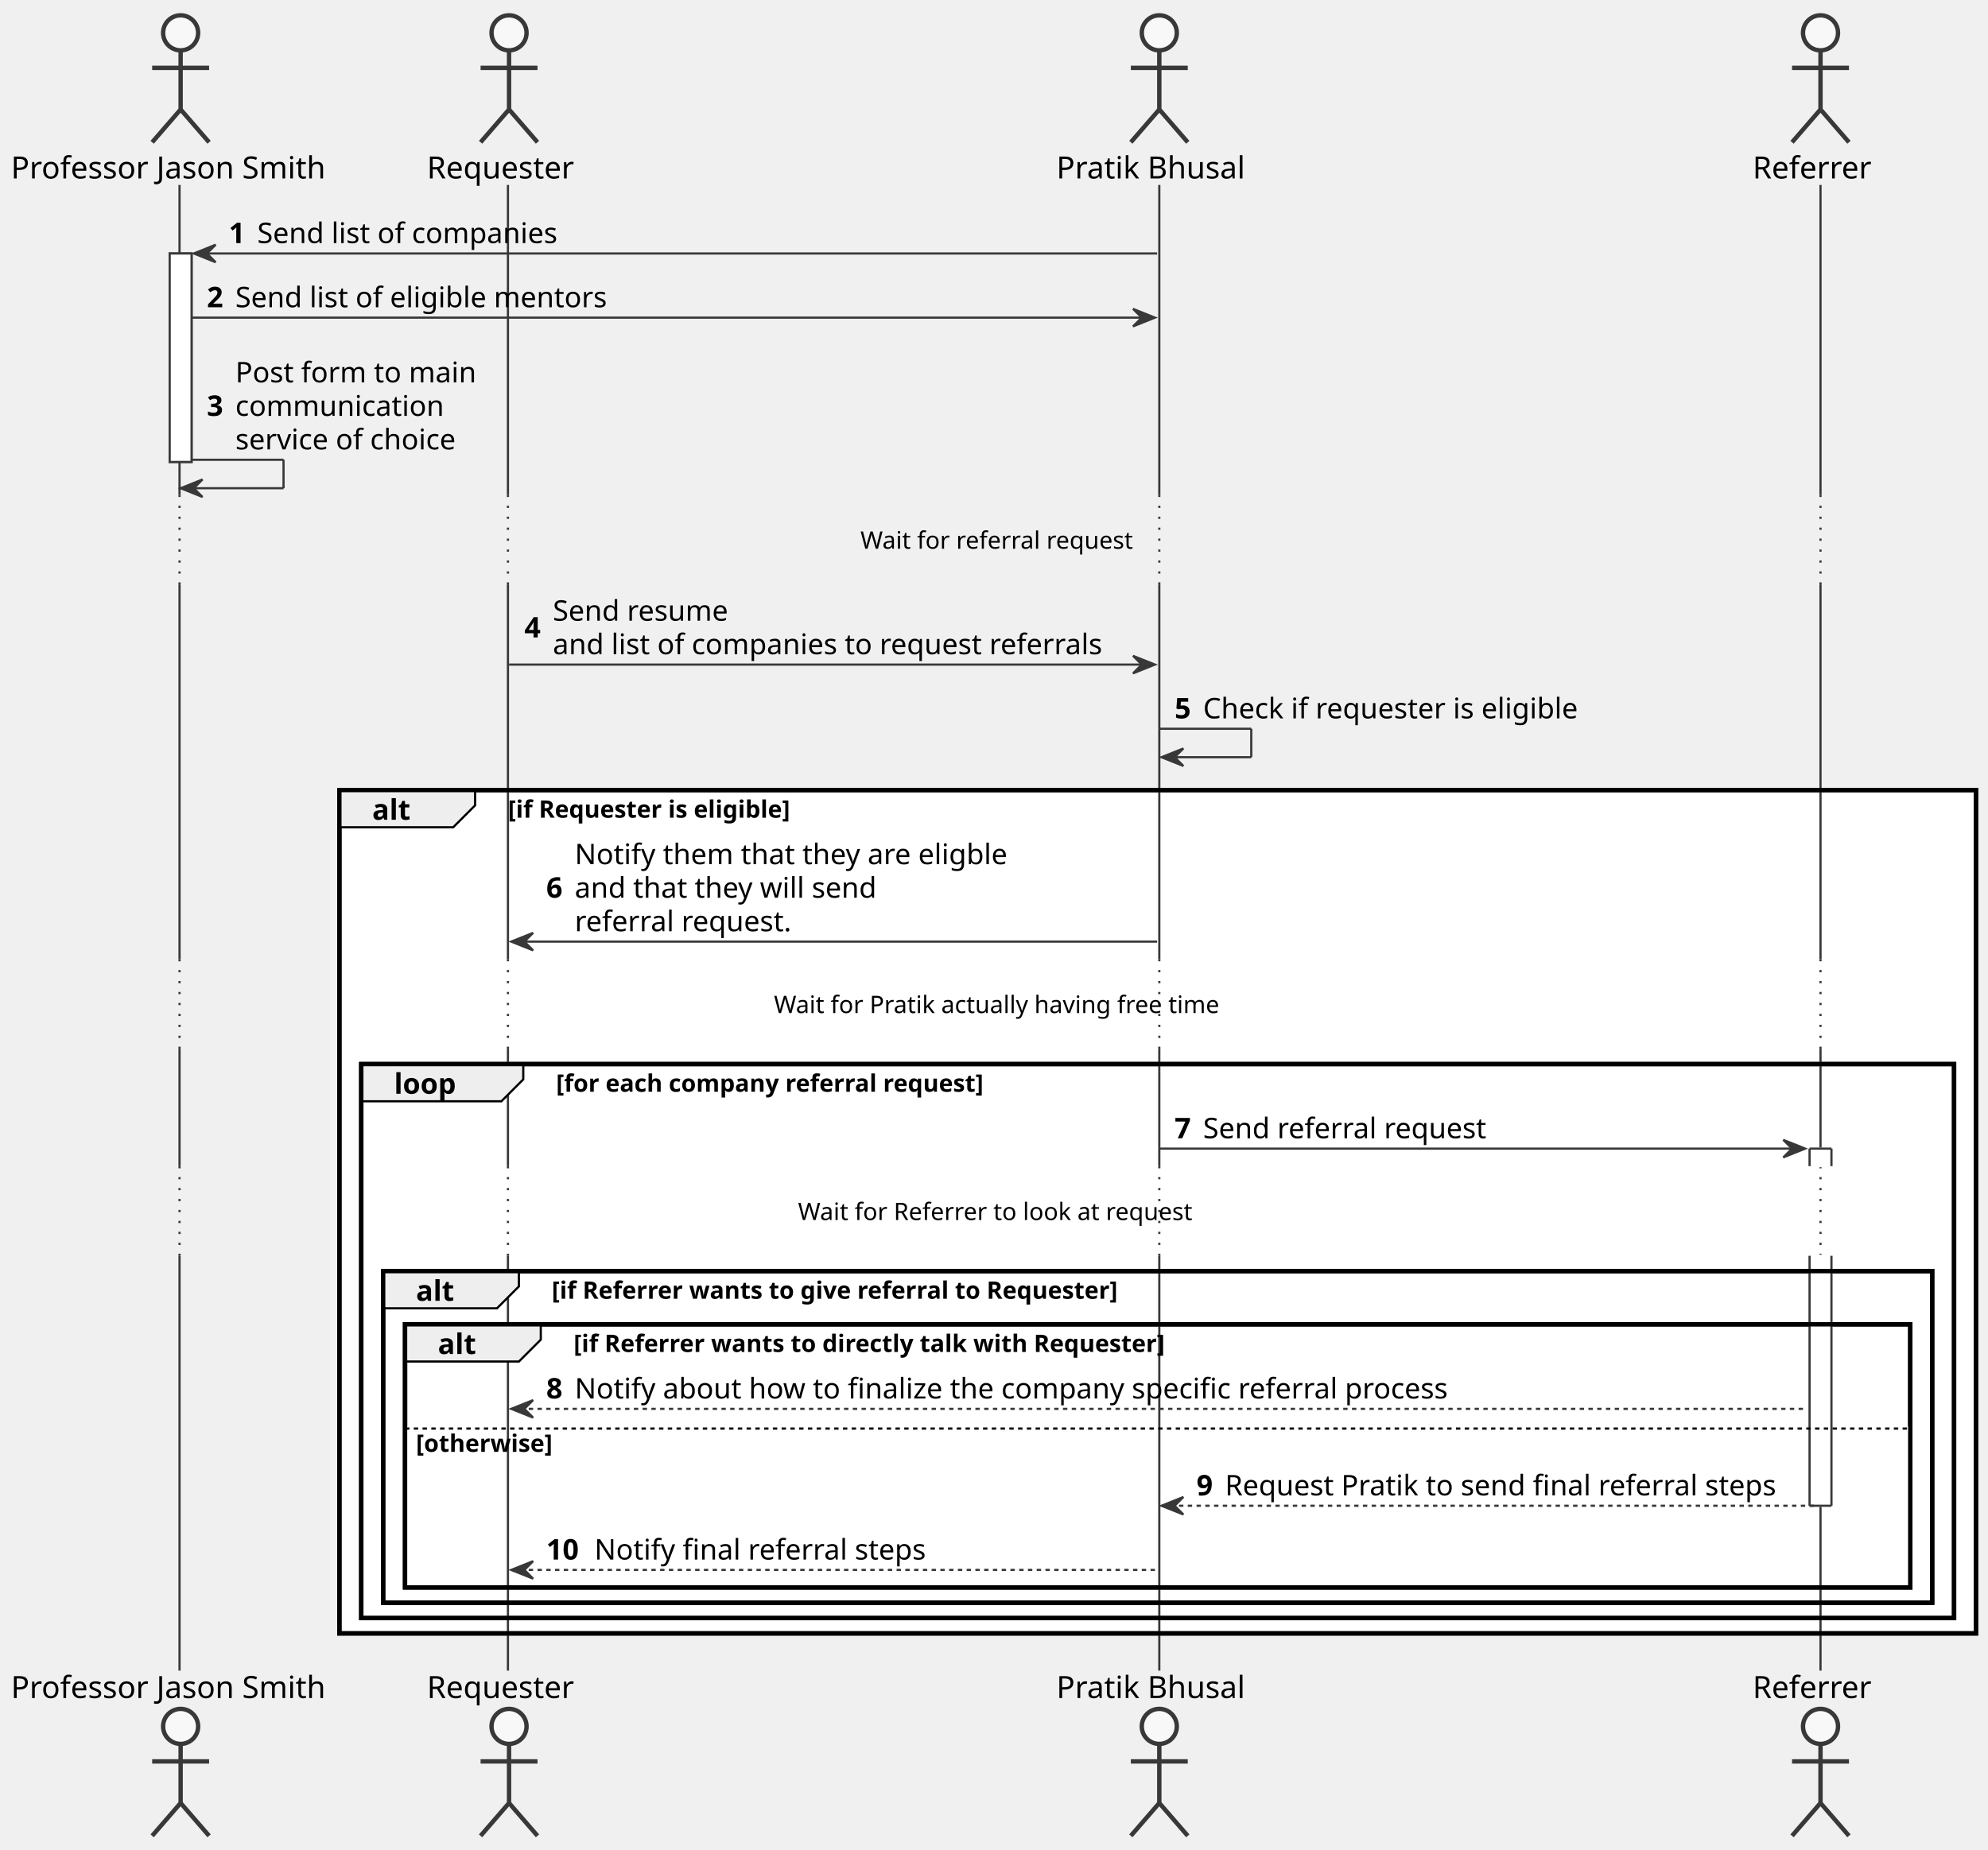
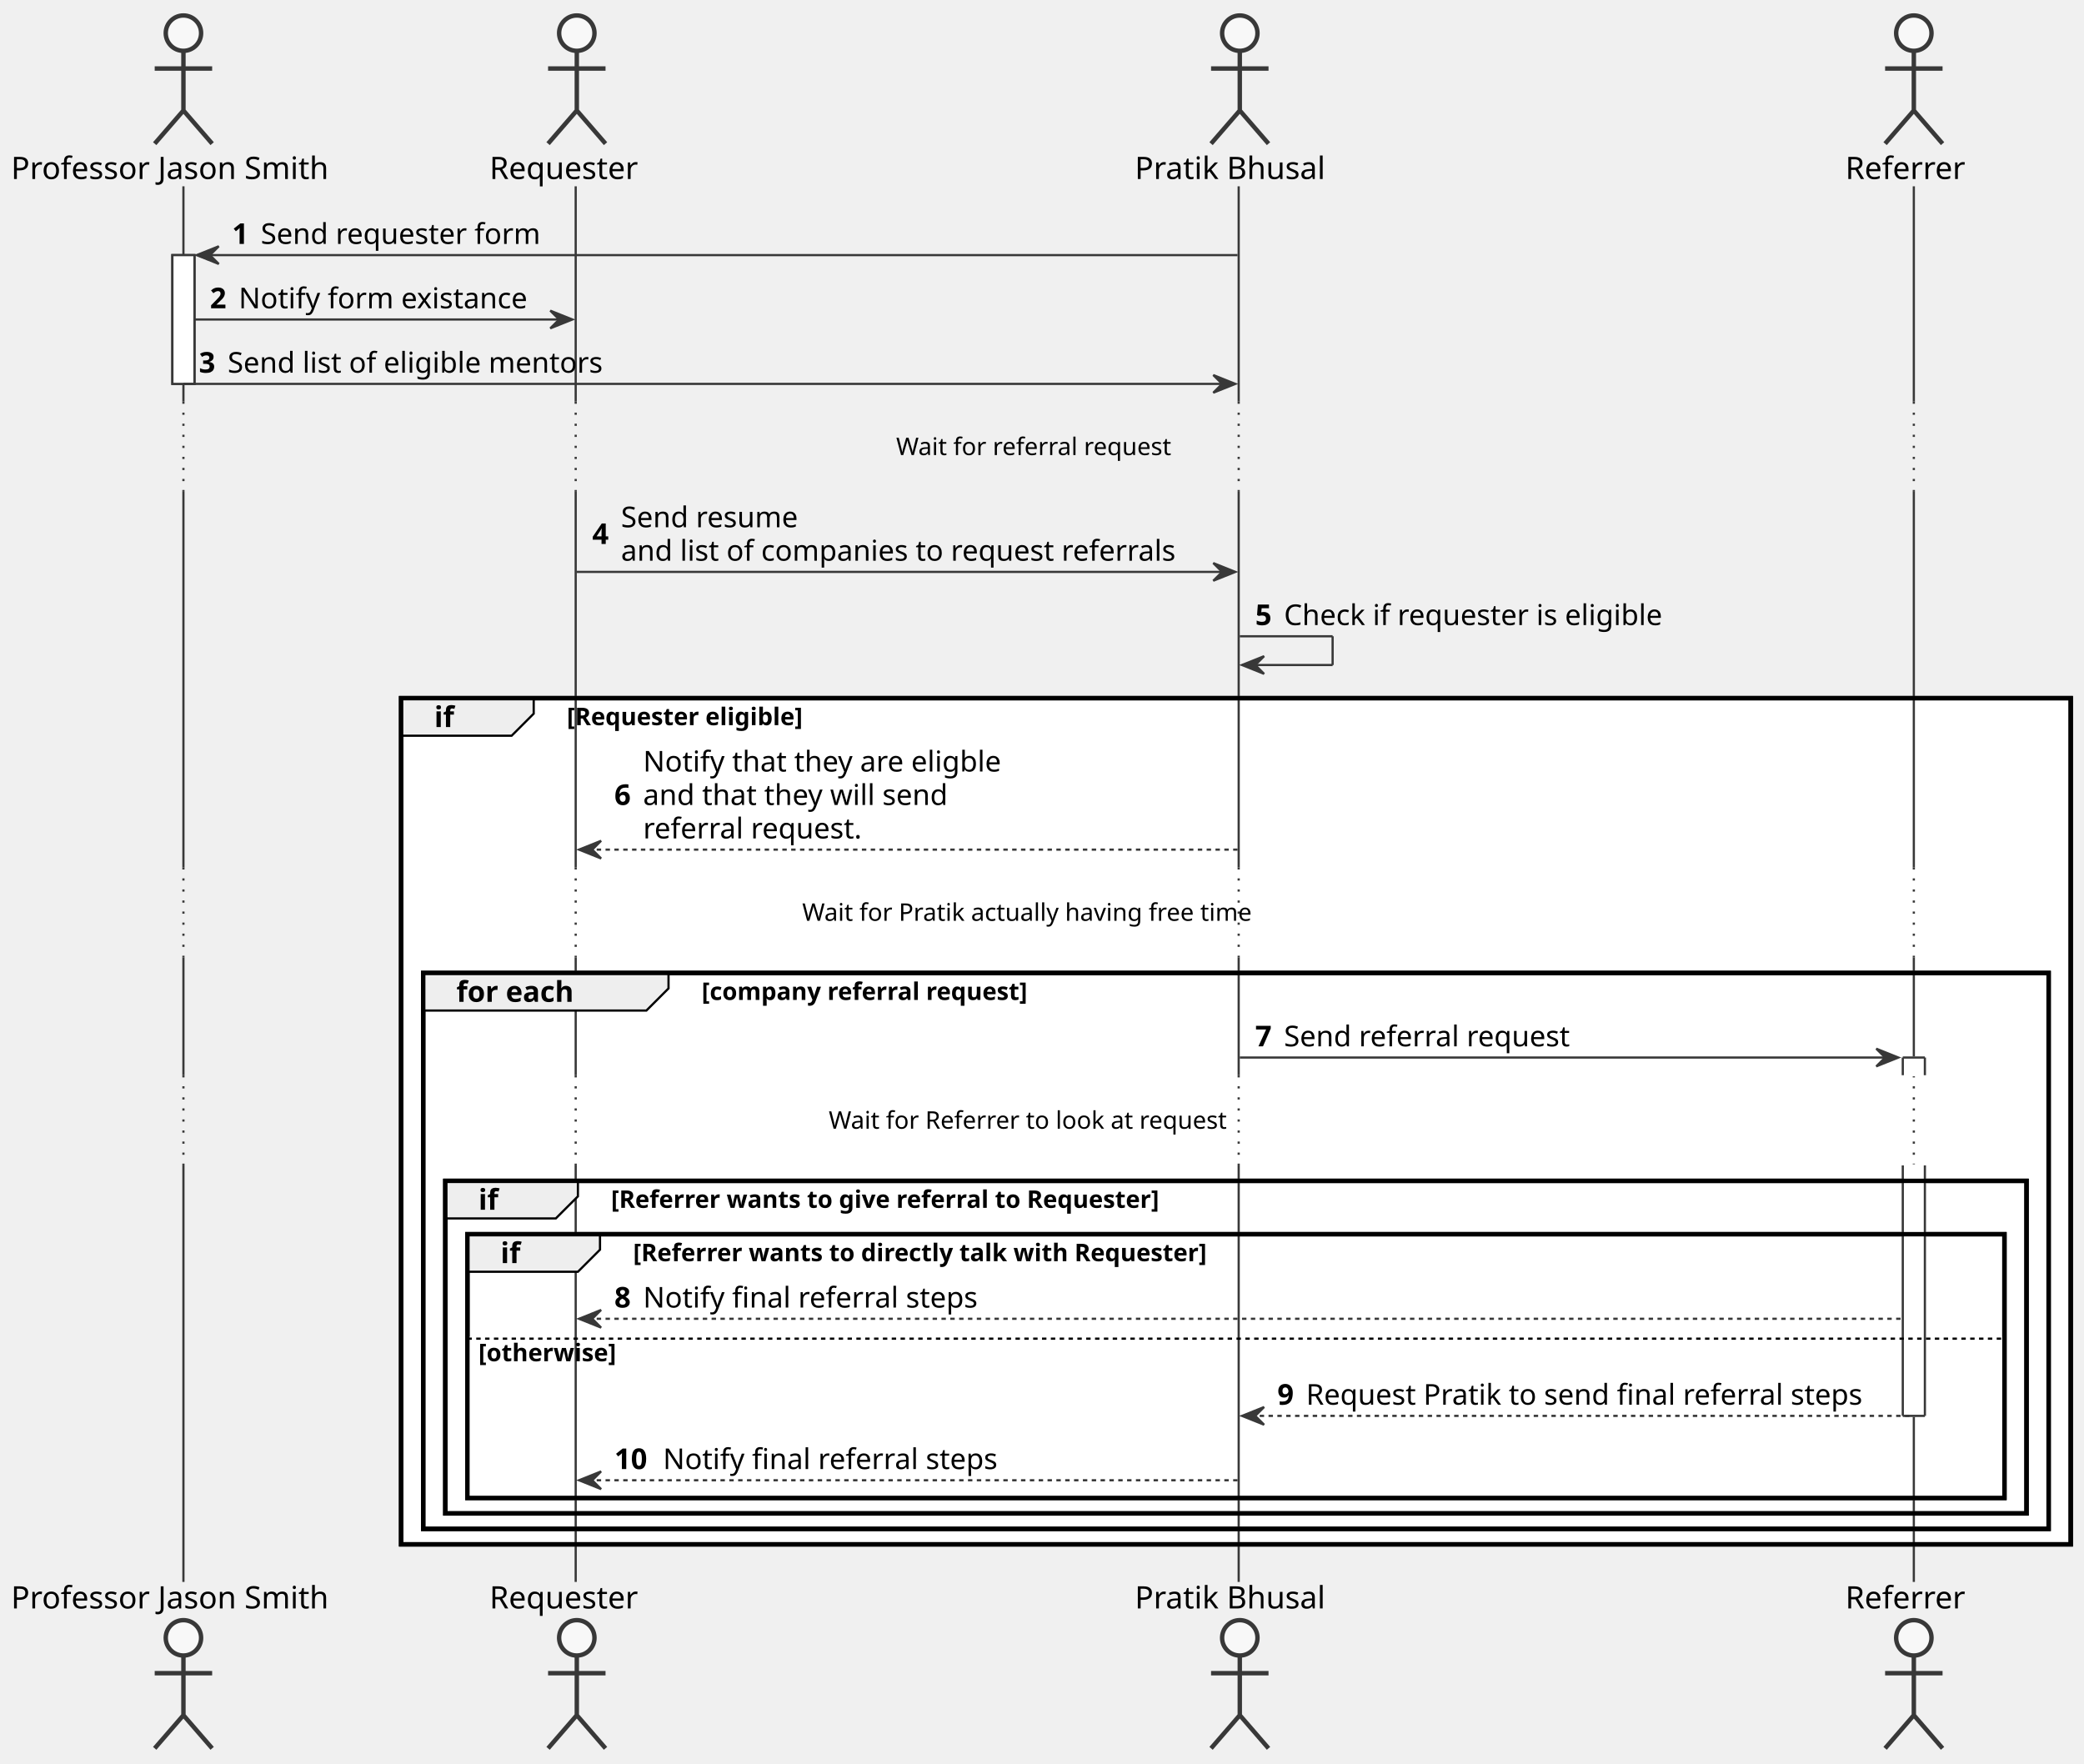
- <svg xmlns="http://www.w3.org/2000/svg" contentScriptType="application/ecmascript" contentStyleType="text/css" height="845px" preserveAspectRatio="none" style="width:908px;height:845px;background:#FFFFFF;" version="1.1" viewBox="0 0 908 845" width="908px" zoomAndPan="magnify">
+ <svg xmlns="http://www.w3.org/2000/svg" contentScriptType="application/ecmascript" contentStyleType="text/css" height="798px" preserveAspectRatio="none" style="width:943px;height:798px;background:#FFFFFF;" version="1.1" viewBox="0 0 943 798" width="943px" zoomAndPan="magnify">
  <defs />
  <g>
-     <rect fill="#FFFFFF" height="95.242" style="stroke:#383838;stroke-width:1.0;" width="10" x="77.5" y="115.799" />
-     <rect fill="#FFFFFF" height="8" style="stroke:#FFFFFF;stroke-width:1.0;" width="10" x="826.5" y="524.746" />
-     <line style="stroke:#383838;stroke-width:1.0;" x1="826.5" x2="826.5" y1="524.746" y2="532.746" />
-     <line style="stroke:#383838;stroke-width:1.0;" x1="836.5" x2="836.5" y1="524.746" y2="532.746" />
-     <line style="stroke:#383838;stroke-width:1.0;" x1="826.5" x2="836.5" y1="524.746" y2="524.746" />
-     <rect fill="#FFFFFF" height="114.197" style="stroke:#FFFFFF;stroke-width:1.0;" width="10" x="826.5" y="573.701" />
-     <line style="stroke:#383838;stroke-width:1.0;" x1="826.5" x2="826.5" y1="573.701" y2="687.898" />
-     <line style="stroke:#383838;stroke-width:1.0;" x1="836.5" x2="836.5" y1="573.701" y2="687.898" />
-     <line style="stroke:#383838;stroke-width:1.0;" x1="826.5" x2="836.5" y1="687.898" y2="687.898" />
-     <rect fill="#FFFFFF" height="385.281" style="stroke:#000000;stroke-width:2.0;" width="747.5" x="155" y="360.928" />
-     <rect fill="#FFFFFF" height="253.084" style="stroke:#000000;stroke-width:2.0;" width="727.5" x="165" y="486.125" />
-     <rect fill="#FFFFFF" height="151.508" style="stroke:#000000;stroke-width:2.0;" width="707.5" x="175" y="580.701" />
-     <rect fill="#FFFFFF" height="120.197" style="stroke:#000000;stroke-width:2.0;" width="687.5" x="185" y="605.012" />
-     <rect fill="#FFFFFF" height="73.576" style="stroke:none;stroke-width:1.0;" width="687.5" x="185" y="651.633" />
-     <line style="stroke:#383838;stroke-width:1.0;" x1="82" x2="82" y1="84.488" y2="226.041" />
-     <line style="stroke:#383838;stroke-width:1.0;stroke-dasharray:1.0,4.0;" x1="82" x2="82" y1="226.041" y2="266.996" />
-     <line style="stroke:#383838;stroke-width:1.0;" x1="82" x2="82" y1="266.996" y2="438.17" />
-     <line style="stroke:#383838;stroke-width:1.0;stroke-dasharray:1.0,4.0;" x1="82" x2="82" y1="438.17" y2="479.125" />
-     <line style="stroke:#383838;stroke-width:1.0;" x1="82" x2="82" y1="479.125" y2="532.746" />
-     <line style="stroke:#383838;stroke-width:1.0;stroke-dasharray:1.0,4.0;" x1="82" x2="82" y1="532.746" y2="573.701" />
-     <line style="stroke:#383838;stroke-width:1.0;" x1="82" x2="82" y1="573.701" y2="763.209" />
-     <line style="stroke:#383838;stroke-width:1.0;" x1="232" x2="232" y1="84.488" y2="226.041" />
-     <line style="stroke:#383838;stroke-width:1.0;stroke-dasharray:1.0,4.0;" x1="232" x2="232" y1="226.041" y2="266.996" />
-     <line style="stroke:#383838;stroke-width:1.0;" x1="232" x2="232" y1="266.996" y2="438.17" />
-     <line style="stroke:#383838;stroke-width:1.0;stroke-dasharray:1.0,4.0;" x1="232" x2="232" y1="438.17" y2="479.125" />
-     <line style="stroke:#383838;stroke-width:1.0;" x1="232" x2="232" y1="479.125" y2="532.746" />
-     <line style="stroke:#383838;stroke-width:1.0;stroke-dasharray:1.0,4.0;" x1="232" x2="232" y1="532.746" y2="573.701" />
-     <line style="stroke:#383838;stroke-width:1.0;" x1="232" x2="232" y1="573.701" y2="763.209" />
-     <line style="stroke:#383838;stroke-width:1.0;" x1="529.5" x2="529.5" y1="84.488" y2="226.041" />
-     <line style="stroke:#383838;stroke-width:1.0;stroke-dasharray:1.0,4.0;" x1="529.5" x2="529.5" y1="226.041" y2="266.996" />
-     <line style="stroke:#383838;stroke-width:1.0;" x1="529.5" x2="529.5" y1="266.996" y2="438.17" />
-     <line style="stroke:#383838;stroke-width:1.0;stroke-dasharray:1.0,4.0;" x1="529.5" x2="529.5" y1="438.17" y2="479.125" />
-     <line style="stroke:#383838;stroke-width:1.0;" x1="529.5" x2="529.5" y1="479.125" y2="532.746" />
-     <line style="stroke:#383838;stroke-width:1.0;stroke-dasharray:1.0,4.0;" x1="529.5" x2="529.5" y1="532.746" y2="573.701" />
-     <line style="stroke:#383838;stroke-width:1.0;" x1="529.5" x2="529.5" y1="573.701" y2="763.209" />
-     <line style="stroke:#383838;stroke-width:1.0;" x1="831.5" x2="831.5" y1="84.488" y2="226.041" />
-     <line style="stroke:#383838;stroke-width:1.0;stroke-dasharray:1.0,4.0;" x1="831.5" x2="831.5" y1="226.041" y2="266.996" />
-     <line style="stroke:#383838;stroke-width:1.0;" x1="831.5" x2="831.5" y1="266.996" y2="438.17" />
-     <line style="stroke:#383838;stroke-width:1.0;stroke-dasharray:1.0,4.0;" x1="831.5" x2="831.5" y1="438.17" y2="479.125" />
-     <line style="stroke:#383838;stroke-width:1.0;" x1="831.5" x2="831.5" y1="479.125" y2="532.746" />
-     <line style="stroke:#383838;stroke-width:1.0;stroke-dasharray:1.0,4.0;" x1="831.5" x2="831.5" y1="532.746" y2="573.701" />
-     <line style="stroke:#383838;stroke-width:1.0;" x1="831.5" x2="831.5" y1="573.701" y2="763.209" />
-     <text fill="#000000" font-family="sans-serif" font-size="14" lengthAdjust="spacing" textLength="149" x="5" y="81.535">Professor Jason Smith</text>
-     <ellipse cx="82.5" cy="15" fill="#F8F8F8" rx="8" ry="8" style="stroke:#383838;stroke-width:2.0;" />
-     <path d="M82.5,23 L82.5,50 M69.5,31 L95.5,31 M82.5,50 L69.5,65 M82.5,50 L95.5,65 " fill="none" style="stroke:#383838;stroke-width:2.0;" />
-     <text fill="#000000" font-family="sans-serif" font-size="14" lengthAdjust="spacing" textLength="149" x="5" y="775.744">Professor Jason Smith</text>
-     <ellipse cx="82.5" cy="788.697" fill="#F8F8F8" rx="8" ry="8" style="stroke:#383838;stroke-width:2.0;" />
-     <path d="M82.5,796.697 L82.5,823.697 M69.5,804.697 L95.5,804.697 M82.5,823.697 L69.5,838.697 M82.5,823.697 L95.5,838.697 " fill="none" style="stroke:#383838;stroke-width:2.0;" />
-     <text fill="#000000" font-family="sans-serif" font-size="14" lengthAdjust="spacing" textLength="69" x="195" y="81.535">Requester</text>
-     <ellipse cx="232.5" cy="15" fill="#F8F8F8" rx="8" ry="8" style="stroke:#383838;stroke-width:2.0;" />
-     <path d="M232.5,23 L232.5,50 M219.5,31 L245.5,31 M232.5,50 L219.5,65 M232.5,50 L245.5,65 " fill="none" style="stroke:#383838;stroke-width:2.0;" />
-     <text fill="#000000" font-family="sans-serif" font-size="14" lengthAdjust="spacing" textLength="69" x="195" y="775.744">Requester</text>
-     <ellipse cx="232.5" cy="788.697" fill="#F8F8F8" rx="8" ry="8" style="stroke:#383838;stroke-width:2.0;" />
-     <path d="M232.5,796.697 L232.5,823.697 M219.5,804.697 L245.5,804.697 M232.5,823.697 L219.5,838.697 M232.5,823.697 L245.5,838.697 " fill="none" style="stroke:#383838;stroke-width:2.0;" />
-     <text fill="#000000" font-family="sans-serif" font-size="14" lengthAdjust="spacing" textLength="88" x="482.5" y="81.535">Pratik Bhusal</text>
-     <ellipse cx="529.5" cy="15" fill="#F8F8F8" rx="8" ry="8" style="stroke:#383838;stroke-width:2.0;" />
-     <path d="M529.5,23 L529.5,50 M516.5,31 L542.5,31 M529.5,50 L516.5,65 M529.5,50 L542.5,65 " fill="none" style="stroke:#383838;stroke-width:2.0;" />
-     <text fill="#000000" font-family="sans-serif" font-size="14" lengthAdjust="spacing" textLength="88" x="482.5" y="775.744">Pratik Bhusal</text>
-     <ellipse cx="529.5" cy="788.697" fill="#F8F8F8" rx="8" ry="8" style="stroke:#383838;stroke-width:2.0;" />
-     <path d="M529.5,796.697 L529.5,823.697 M516.5,804.697 L542.5,804.697 M529.5,823.697 L516.5,838.697 M529.5,823.697 L542.5,838.697 " fill="none" style="stroke:#383838;stroke-width:2.0;" />
-     <text fill="#000000" font-family="sans-serif" font-size="14" lengthAdjust="spacing" textLength="56" x="800.5" y="81.535">Referrer</text>
-     <ellipse cx="831.5" cy="15" fill="#F8F8F8" rx="8" ry="8" style="stroke:#383838;stroke-width:2.0;" />
-     <path d="M831.5,23 L831.5,50 M818.5,31 L844.5,31 M831.5,50 L818.5,65 M831.5,50 L844.5,65 " fill="none" style="stroke:#383838;stroke-width:2.0;" />
-     <text fill="#000000" font-family="sans-serif" font-size="14" lengthAdjust="spacing" textLength="56" x="800.5" y="775.744">Referrer</text>
-     <ellipse cx="831.5" cy="788.697" fill="#F8F8F8" rx="8" ry="8" style="stroke:#383838;stroke-width:2.0;" />
-     <path d="M831.5,796.697 L831.5,823.697 M818.5,804.697 L844.5,804.697 M831.5,823.697 L818.5,838.697 M831.5,823.697 L844.5,838.697 " fill="none" style="stroke:#383838;stroke-width:2.0;" />
-     <rect fill="#FFFFFF" height="95.242" style="stroke:#383838;stroke-width:1.0;" width="10" x="77.5" y="115.799" />
-     <rect fill="#FFFFFF" height="8" style="stroke:#FFFFFF;stroke-width:1.0;" width="10" x="826.5" y="524.746" />
-     <line style="stroke:#383838;stroke-width:1.0;" x1="826.5" x2="826.5" y1="524.746" y2="532.746" />
-     <line style="stroke:#383838;stroke-width:1.0;" x1="836.5" x2="836.5" y1="524.746" y2="532.746" />
-     <line style="stroke:#383838;stroke-width:1.0;" x1="826.5" x2="836.5" y1="524.746" y2="524.746" />
-     <rect fill="#FFFFFF" height="114.197" style="stroke:#FFFFFF;stroke-width:1.0;" width="10" x="826.5" y="573.701" />
-     <line style="stroke:#383838;stroke-width:1.0;" x1="826.5" x2="826.5" y1="573.701" y2="687.898" />
-     <line style="stroke:#383838;stroke-width:1.0;" x1="836.5" x2="836.5" y1="573.701" y2="687.898" />
-     <line style="stroke:#383838;stroke-width:1.0;" x1="826.5" x2="836.5" y1="687.898" y2="687.898" />
-     <polygon fill="#383838" points="98.5,111.799,88.5,115.799,98.5,119.799,94.5,115.799" style="stroke:#383838;stroke-width:1.0;" />
-     <line style="stroke:#383838;stroke-width:1.0;" x1="92.5" x2="528.5" y1="115.799" y2="115.799" />
-     <text fill="#000000" font-family="sans-serif" font-size="13" font-weight="bold" lengthAdjust="spacing" textLength="9" x="104.5" y="111.057">1</text>
-     <text fill="#000000" font-family="sans-serif" font-size="13" lengthAdjust="spacing" textLength="143" x="117.5" y="111.057">Send list of companies</text>
-     <polygon fill="#383838" points="517.5,141.109,527.5,145.109,517.5,149.109,521.5,145.109" style="stroke:#383838;stroke-width:1.0;" />
-     <line style="stroke:#383838;stroke-width:1.0;" x1="87.5" x2="523.5" y1="145.109" y2="145.109" />
-     <text fill="#000000" font-family="sans-serif" font-size="13" font-weight="bold" lengthAdjust="spacing" textLength="9" x="94.5" y="140.367">2</text>
-     <text fill="#000000" font-family="sans-serif" font-size="13" lengthAdjust="spacing" textLength="177" x="107.5" y="140.367">Send list of eligible mentors</text>
-     <line style="stroke:#383838;stroke-width:1.0;" x1="87.5" x2="129.5" y1="210.041" y2="210.041" />
-     <line style="stroke:#383838;stroke-width:1.0;" x1="129.5" x2="129.5" y1="210.041" y2="223.041" />
-     <line style="stroke:#383838;stroke-width:1.0;" x1="82.5" x2="129.5" y1="223.041" y2="223.041" />
-     <polygon fill="#383838" points="92.5,219.041,82.5,223.041,92.5,227.041,88.5,223.041" style="stroke:#383838;stroke-width:1.0;" />
-     <text fill="#000000" font-family="sans-serif" font-size="13" font-weight="bold" lengthAdjust="spacing" textLength="9" x="94.5" y="189.988">3</text>
-     <text fill="#000000" font-family="sans-serif" font-size="13" lengthAdjust="spacing" textLength="113" x="107.5" y="174.678">Post form to main</text>
-     <text fill="#000000" font-family="sans-serif" font-size="13" lengthAdjust="spacing" textLength="98" x="107.5" y="189.988">communication</text>
-     <text fill="#000000" font-family="sans-serif" font-size="13" lengthAdjust="spacing" textLength="106" x="107.5" y="205.299">service of choice</text>
-     <text fill="#000000" font-family="sans-serif" font-size="11" lengthAdjust="spacing" textLength="128" x="393" y="250.676">Wait for referral request</text>
-     <polygon fill="#383838" points="517.5,299.617,527.5,303.617,517.5,307.617,521.5,303.617" style="stroke:#383838;stroke-width:1.0;" />
-     <line style="stroke:#383838;stroke-width:1.0;" x1="232.5" x2="523.5" y1="303.617" y2="303.617" />
-     <text fill="#000000" font-family="sans-serif" font-size="13" font-weight="bold" lengthAdjust="spacing" textLength="9" x="239.5" y="291.22">4</text>
-     <text fill="#000000" font-family="sans-serif" font-size="13" lengthAdjust="spacing" textLength="80" x="252.5" y="283.565">Send resume</text>
-     <text fill="#000000" font-family="sans-serif" font-size="13" lengthAdjust="spacing" textLength="260" x="252.5" y="298.875">and list of companies to request referrals</text>
-     <line style="stroke:#383838;stroke-width:1.0;" x1="529.5" x2="571.5" y1="332.928" y2="332.928" />
-     <line style="stroke:#383838;stroke-width:1.0;" x1="571.5" x2="571.5" y1="332.928" y2="345.928" />
-     <line style="stroke:#383838;stroke-width:1.0;" x1="530.5" x2="571.5" y1="345.928" y2="345.928" />
-     <polygon fill="#383838" points="540.5,341.928,530.5,345.928,540.5,349.928,536.5,345.928" style="stroke:#383838;stroke-width:1.0;" />
-     <text fill="#000000" font-family="sans-serif" font-size="13" font-weight="bold" lengthAdjust="spacing" textLength="9" x="536.5" y="328.185">5</text>
-     <text fill="#000000" font-family="sans-serif" font-size="13" lengthAdjust="spacing" textLength="180" x="549.5" y="328.185">Check if requester is eligible</text>
-     <path d="M155,360.928 L217,360.928 L217,367.928 L207,377.928 L155,377.928 L155,360.928 " fill="#EEEEEE" style="stroke:#000000;stroke-width:1.0;" />
-     <rect fill="none" height="385.281" style="stroke:#000000;stroke-width:2.0;" width="747.5" x="155" y="360.928" />
-     <text fill="#000000" font-family="sans-serif" font-size="13" font-weight="bold" lengthAdjust="spacing" textLength="17" x="170" y="374.496">alt</text>
-     <text fill="#000000" font-family="sans-serif" font-size="11" font-weight="bold" lengthAdjust="spacing" textLength="136" x="232" y="373.562">[if Requester is eligible]</text>
-     <polygon fill="#383838" points="243.5,426.17,233.5,430.17,243.5,434.17,239.5,430.17" style="stroke:#383838;stroke-width:1.0;" />
-     <line style="stroke:#383838;stroke-width:1.0;" x1="237.5" x2="528.5" y1="430.17" y2="430.17" />
-     <text fill="#000000" font-family="sans-serif" font-size="13" font-weight="bold" lengthAdjust="spacing" textLength="9" x="249.5" y="410.117">6</text>
-     <text fill="#000000" font-family="sans-serif" font-size="13" lengthAdjust="spacing" textLength="204" x="262.5" y="394.807">Notify them that they are eligble</text>
-     <text fill="#000000" font-family="sans-serif" font-size="13" lengthAdjust="spacing" textLength="143" x="262.5" y="410.117">and that they will send</text>
-     <text fill="#000000" font-family="sans-serif" font-size="13" lengthAdjust="spacing" textLength="100" x="262.5" y="425.428">referral request.</text>
-     <text fill="#000000" font-family="sans-serif" font-size="11" lengthAdjust="spacing" textLength="207" x="353.5" y="462.805">Wait for Pratik actually having free time</text>
-     <path d="M165,486.125 L239,486.125 L239,493.125 L229,503.125 L165,503.125 L165,486.125 " fill="#EEEEEE" style="stroke:#000000;stroke-width:1.0;" />
-     <rect fill="none" height="253.084" style="stroke:#000000;stroke-width:2.0;" width="727.5" x="165" y="486.125" />
-     <text fill="#000000" font-family="sans-serif" font-size="13" font-weight="bold" lengthAdjust="spacing" textLength="29" x="180" y="499.693">loop</text>
-     <text fill="#000000" font-family="sans-serif" font-size="11" font-weight="bold" lengthAdjust="spacing" textLength="199" x="254" y="498.76">[for each company referral request]</text>
-     <polygon fill="#383838" points="814.5,520.746,824.5,524.746,814.5,528.746,818.5,524.746" style="stroke:#383838;stroke-width:1.0;" />
-     <line style="stroke:#383838;stroke-width:1.0;" x1="529.5" x2="820.5" y1="524.746" y2="524.746" />
-     <text fill="#000000" font-family="sans-serif" font-size="13" font-weight="bold" lengthAdjust="spacing" textLength="9" x="536.5" y="520.004">7</text>
-     <text fill="#000000" font-family="sans-serif" font-size="13" lengthAdjust="spacing" textLength="130" x="549.5" y="520.004">Send referral request</text>
-     <text fill="#000000" font-family="sans-serif" font-size="11" lengthAdjust="spacing" textLength="185" x="364.5" y="557.381">Wait for Referrer to look at request</text>
-     <path d="M175,580.701 L237,580.701 L237,587.701 L227,597.701 L175,597.701 L175,580.701 " fill="#EEEEEE" style="stroke:#000000;stroke-width:1.0;" />
-     <rect fill="none" height="151.508" style="stroke:#000000;stroke-width:2.0;" width="707.5" x="175" y="580.701" />
-     <text fill="#000000" font-family="sans-serif" font-size="13" font-weight="bold" lengthAdjust="spacing" textLength="17" x="190" y="594.269">alt</text>
-     <text fill="#000000" font-family="sans-serif" font-size="11" font-weight="bold" lengthAdjust="spacing" textLength="266" x="252" y="593.336">[if Referrer wants to give referral to Requester]</text>
-     <path d="M185,605.012 L247,605.012 L247,612.012 L237,622.012 L185,622.012 L185,605.012 " fill="#EEEEEE" style="stroke:#000000;stroke-width:1.0;" />
-     <rect fill="none" height="120.197" style="stroke:#000000;stroke-width:2.0;" width="687.5" x="185" y="605.012" />
-     <text fill="#000000" font-family="sans-serif" font-size="13" font-weight="bold" lengthAdjust="spacing" textLength="17" x="200" y="618.58">alt</text>
-     <text fill="#000000" font-family="sans-serif" font-size="11" font-weight="bold" lengthAdjust="spacing" textLength="276" x="262" y="617.646">[if Referrer wants to directly talk with Requester]</text>
-     <polygon fill="#383838" points="243.5,639.633,233.5,643.633,243.5,647.633,239.5,643.633" style="stroke:#383838;stroke-width:1.0;" />
-     <line style="stroke:#383838;stroke-width:1.0;stroke-dasharray:2.0,2.0;" x1="237.5" x2="825.5" y1="643.633" y2="643.633" />
-     <text fill="#000000" font-family="sans-serif" font-size="13" font-weight="bold" lengthAdjust="spacing" textLength="9" x="249.5" y="638.891">8</text>
-     <text fill="#000000" font-family="sans-serif" font-size="13" lengthAdjust="spacing" textLength="416" x="262.5" y="638.891">Notify about how to finalize the company specific referral process</text>
-     <line style="stroke:#000000;stroke-width:1.0;stroke-dasharray:2.0,2.0;" x1="185" x2="872.5" y1="652.633" y2="652.633" />
-     <text fill="#000000" font-family="sans-serif" font-size="11" font-weight="bold" lengthAdjust="spacing" textLength="62" x="190" y="663.268">[otherwise]</text>
-     <polygon fill="#383838" points="540.5,683.898,530.5,687.898,540.5,691.898,536.5,687.898" style="stroke:#383838;stroke-width:1.0;" />
-     <line style="stroke:#383838;stroke-width:1.0;stroke-dasharray:2.0,2.0;" x1="534.5" x2="830.5" y1="687.898" y2="687.898" />
-     <text fill="#000000" font-family="sans-serif" font-size="13" font-weight="bold" lengthAdjust="spacing" textLength="9" x="546.5" y="683.156">9</text>
-     <text fill="#000000" font-family="sans-serif" font-size="13" lengthAdjust="spacing" textLength="260" x="559.5" y="683.156">Request Pratik to send final referral steps</text>
-     <polygon fill="#383838" points="243.5,713.209,233.5,717.209,243.5,721.209,239.5,717.209" style="stroke:#383838;stroke-width:1.0;" />
-     <line style="stroke:#383838;stroke-width:1.0;stroke-dasharray:2.0,2.0;" x1="237.5" x2="528.5" y1="717.209" y2="717.209" />
-     <text fill="#000000" font-family="sans-serif" font-size="13" font-weight="bold" lengthAdjust="spacing" textLength="18" x="249.5" y="712.467">10</text>
-     <text fill="#000000" font-family="sans-serif" font-size="13" lengthAdjust="spacing" textLength="158" x="271.5" y="712.467">Notify final referral steps</text>
+     <rect fill="#FFFFFF" height="58.266" style="stroke:#383838;stroke-width:1.0;" width="10" x="78" y="115.43" />
+     <rect fill="#FFFFFF" height="8" style="stroke:#FFFFFF;stroke-width:1.0;" width="10" x="861" y="478.5" />
+     <line style="stroke:#383838;stroke-width:1.0;" x1="861" x2="861" y1="478.5" y2="486.5" />
+     <line style="stroke:#383838;stroke-width:1.0;" x1="871" x2="871" y1="478.5" y2="486.5" />
+     <line style="stroke:#383838;stroke-width:1.0;" x1="861" x2="871" y1="478.5" y2="478.5" />
+     <rect fill="#FFFFFF" height="113.336" style="stroke:#FFFFFF;stroke-width:1.0;" width="10" x="861" y="527.305" />
+     <line style="stroke:#383838;stroke-width:1.0;" x1="861" x2="861" y1="527.305" y2="640.641" />
+     <line style="stroke:#383838;stroke-width:1.0;" x1="871" x2="871" y1="527.305" y2="640.641" />
+     <line style="stroke:#383838;stroke-width:1.0;" x1="861" x2="871" y1="640.641" y2="640.641" />
+     <rect fill="#FFFFFF" height="382.875" style="stroke:#000000;stroke-width:2.0;" width="755.5" x="181.5" y="315.898" />
+     <rect fill="#FFFFFF" height="251.539" style="stroke:#000000;stroke-width:2.0;" width="735.5" x="191.5" y="440.234" />
+     <rect fill="#FFFFFF" height="150.469" style="stroke:#000000;stroke-width:2.0;" width="715.5" x="201.5" y="534.305" />
+     <rect fill="#FFFFFF" height="119.336" style="stroke:#000000;stroke-width:2.0;" width="695.5" x="211.5" y="558.438" />
+     <rect fill="#FFFFFF" height="73.07" style="stroke:none;stroke-width:1.0;" width="695.5" x="211.5" y="604.703" />
+     <line style="stroke:#383838;stroke-width:1.0;" x1="83" x2="83" y1="84.297" y2="181.695" />
+     <line style="stroke:#383838;stroke-width:1.0;stroke-dasharray:1.0,4.0;" x1="83" x2="83" y1="181.695" y2="222.5" />
+     <line style="stroke:#383838;stroke-width:1.0;" x1="83" x2="83" y1="222.5" y2="392.43" />
+     <line style="stroke:#383838;stroke-width:1.0;stroke-dasharray:1.0,4.0;" x1="83" x2="83" y1="392.43" y2="433.234" />
+     <line style="stroke:#383838;stroke-width:1.0;" x1="83" x2="83" y1="433.234" y2="486.5" />
+     <line style="stroke:#383838;stroke-width:1.0;stroke-dasharray:1.0,4.0;" x1="83" x2="83" y1="486.5" y2="527.305" />
+     <line style="stroke:#383838;stroke-width:1.0;" x1="83" x2="83" y1="527.305" y2="715.773" />
+     <line style="stroke:#383838;stroke-width:1.0;" x1="260.5" x2="260.5" y1="84.297" y2="181.695" />
+     <line style="stroke:#383838;stroke-width:1.0;stroke-dasharray:1.0,4.0;" x1="260.5" x2="260.5" y1="181.695" y2="222.5" />
+     <line style="stroke:#383838;stroke-width:1.0;" x1="260.5" x2="260.5" y1="222.5" y2="392.43" />
+     <line style="stroke:#383838;stroke-width:1.0;stroke-dasharray:1.0,4.0;" x1="260.5" x2="260.5" y1="392.43" y2="433.234" />
+     <line style="stroke:#383838;stroke-width:1.0;" x1="260.5" x2="260.5" y1="433.234" y2="486.5" />
+     <line style="stroke:#383838;stroke-width:1.0;stroke-dasharray:1.0,4.0;" x1="260.5" x2="260.5" y1="486.5" y2="527.305" />
+     <line style="stroke:#383838;stroke-width:1.0;" x1="260.5" x2="260.5" y1="527.305" y2="715.773" />
+     <line style="stroke:#383838;stroke-width:1.0;" x1="560.5" x2="560.5" y1="84.297" y2="181.695" />
+     <line style="stroke:#383838;stroke-width:1.0;stroke-dasharray:1.0,4.0;" x1="560.5" x2="560.5" y1="181.695" y2="222.5" />
+     <line style="stroke:#383838;stroke-width:1.0;" x1="560.5" x2="560.5" y1="222.5" y2="392.43" />
+     <line style="stroke:#383838;stroke-width:1.0;stroke-dasharray:1.0,4.0;" x1="560.5" x2="560.5" y1="392.43" y2="433.234" />
+     <line style="stroke:#383838;stroke-width:1.0;" x1="560.5" x2="560.5" y1="433.234" y2="486.5" />
+     <line style="stroke:#383838;stroke-width:1.0;stroke-dasharray:1.0,4.0;" x1="560.5" x2="560.5" y1="486.5" y2="527.305" />
+     <line style="stroke:#383838;stroke-width:1.0;" x1="560.5" x2="560.5" y1="527.305" y2="715.773" />
+     <line style="stroke:#383838;stroke-width:1.0;" x1="866" x2="866" y1="84.297" y2="181.695" />
+     <line style="stroke:#383838;stroke-width:1.0;stroke-dasharray:1.0,4.0;" x1="866" x2="866" y1="181.695" y2="222.5" />
+     <line style="stroke:#383838;stroke-width:1.0;" x1="866" x2="866" y1="222.5" y2="392.43" />
+     <line style="stroke:#383838;stroke-width:1.0;stroke-dasharray:1.0,4.0;" x1="866" x2="866" y1="392.43" y2="433.234" />
+     <line style="stroke:#383838;stroke-width:1.0;" x1="866" x2="866" y1="433.234" y2="486.5" />
+     <line style="stroke:#383838;stroke-width:1.0;stroke-dasharray:1.0,4.0;" x1="866" x2="866" y1="486.5" y2="527.305" />
+     <line style="stroke:#383838;stroke-width:1.0;" x1="866" x2="866" y1="527.305" y2="715.773" />
+     <text fill="#000000" font-family="sans-serif" font-size="14" lengthAdjust="spacing" textLength="150" x="5" y="80.995">Professor Jason Smith</text>
+     <ellipse cx="83" cy="15" fill="#F8F8F8" rx="8" ry="8" style="stroke:#383838;stroke-width:2.0;" />
+     <path d="M83,23 L83,50 M70,31 L96,31 M83,50 L70,65 M83,50 L96,65 " fill="none" style="stroke:#383838;stroke-width:2.0;" />
+     <text fill="#000000" font-family="sans-serif" font-size="14" lengthAdjust="spacing" textLength="150" x="5" y="727.769">Professor Jason Smith</text>
+     <ellipse cx="83" cy="741.07" fill="#F8F8F8" rx="8" ry="8" style="stroke:#383838;stroke-width:2.0;" />
+     <path d="M83,749.07 L83,776.07 M70,757.07 L96,757.07 M83,776.07 L70,791.07 M83,776.07 L96,791.07 " fill="none" style="stroke:#383838;stroke-width:2.0;" />
+     <text fill="#000000" font-family="sans-serif" font-size="14" lengthAdjust="spacing" textLength="73" x="221.5" y="80.995">Requester</text>
+     <ellipse cx="261" cy="15" fill="#F8F8F8" rx="8" ry="8" style="stroke:#383838;stroke-width:2.0;" />
+     <path d="M261,23 L261,50 M248,31 L274,31 M261,50 L248,65 M261,50 L274,65 " fill="none" style="stroke:#383838;stroke-width:2.0;" />
+     <text fill="#000000" font-family="sans-serif" font-size="14" lengthAdjust="spacing" textLength="73" x="221.5" y="727.769">Requester</text>
+     <ellipse cx="261" cy="741.07" fill="#F8F8F8" rx="8" ry="8" style="stroke:#383838;stroke-width:2.0;" />
+     <path d="M261,749.07 L261,776.07 M248,757.07 L274,757.07 M261,776.07 L248,791.07 M261,776.07 L274,791.07 " fill="none" style="stroke:#383838;stroke-width:2.0;" />
+     <text fill="#000000" font-family="sans-serif" font-size="14" lengthAdjust="spacing" textLength="89" x="513.5" y="80.995">Pratik Bhusal</text>
+     <ellipse cx="561" cy="15" fill="#F8F8F8" rx="8" ry="8" style="stroke:#383838;stroke-width:2.0;" />
+     <path d="M561,23 L561,50 M548,31 L574,31 M561,50 L548,65 M561,50 L574,65 " fill="none" style="stroke:#383838;stroke-width:2.0;" />
+     <text fill="#000000" font-family="sans-serif" font-size="14" lengthAdjust="spacing" textLength="89" x="513.5" y="727.769">Pratik Bhusal</text>
+     <ellipse cx="561" cy="741.07" fill="#F8F8F8" rx="8" ry="8" style="stroke:#383838;stroke-width:2.0;" />
+     <path d="M561,749.07 L561,776.07 M548,757.07 L574,757.07 M561,776.07 L548,791.07 M561,776.07 L574,791.07 " fill="none" style="stroke:#383838;stroke-width:2.0;" />
+     <text fill="#000000" font-family="sans-serif" font-size="14" lengthAdjust="spacing" textLength="56" x="835" y="80.995">Referrer</text>
+     <ellipse cx="866" cy="15" fill="#F8F8F8" rx="8" ry="8" style="stroke:#383838;stroke-width:2.0;" />
+     <path d="M866,23 L866,50 M853,31 L879,31 M866,50 L853,65 M866,50 L879,65 " fill="none" style="stroke:#383838;stroke-width:2.0;" />
+     <text fill="#000000" font-family="sans-serif" font-size="14" lengthAdjust="spacing" textLength="56" x="835" y="727.769">Referrer</text>
+     <ellipse cx="866" cy="741.07" fill="#F8F8F8" rx="8" ry="8" style="stroke:#383838;stroke-width:2.0;" />
+     <path d="M866,749.07 L866,776.07 M853,757.07 L879,757.07 M866,776.07 L853,791.07 M866,776.07 L879,791.07 " fill="none" style="stroke:#383838;stroke-width:2.0;" />
+     <rect fill="#FFFFFF" height="58.266" style="stroke:#383838;stroke-width:1.0;" width="10" x="78" y="115.43" />
+     <rect fill="#FFFFFF" height="8" style="stroke:#FFFFFF;stroke-width:1.0;" width="10" x="861" y="478.5" />
+     <line style="stroke:#383838;stroke-width:1.0;" x1="861" x2="861" y1="478.5" y2="486.5" />
+     <line style="stroke:#383838;stroke-width:1.0;" x1="871" x2="871" y1="478.5" y2="486.5" />
+     <line style="stroke:#383838;stroke-width:1.0;" x1="861" x2="871" y1="478.5" y2="478.5" />
+     <rect fill="#FFFFFF" height="113.336" style="stroke:#FFFFFF;stroke-width:1.0;" width="10" x="861" y="527.305" />
+     <line style="stroke:#383838;stroke-width:1.0;" x1="861" x2="861" y1="527.305" y2="640.641" />
+     <line style="stroke:#383838;stroke-width:1.0;" x1="871" x2="871" y1="527.305" y2="640.641" />
+     <line style="stroke:#383838;stroke-width:1.0;" x1="861" x2="871" y1="640.641" y2="640.641" />
+     <polygon fill="#383838" points="99,111.43,89,115.43,99,119.43,95,115.43" style="stroke:#383838;stroke-width:1.0;" />
+     <line style="stroke:#383838;stroke-width:1.0;" x1="93" x2="560" y1="115.43" y2="115.43" />
+     <text fill="#000000" font-family="sans-serif" font-size="13" font-weight="bold" lengthAdjust="spacing" textLength="9" x="105" y="110.364">1</text>
+     <text fill="#000000" font-family="sans-serif" font-size="13" lengthAdjust="spacing" textLength="133" x="118" y="110.364">Send requester form</text>
+     <polygon fill="#383838" points="249,140.562,259,144.562,249,148.562,253,144.562" style="stroke:#383838;stroke-width:1.0;" />
+     <line style="stroke:#383838;stroke-width:1.0;" x1="88" x2="255" y1="144.562" y2="144.562" />
+     <text fill="#000000" font-family="sans-serif" font-size="13" font-weight="bold" lengthAdjust="spacing" textLength="9" x="95" y="139.497">2</text>
+     <text fill="#000000" font-family="sans-serif" font-size="13" lengthAdjust="spacing" textLength="136" x="108" y="139.497">Notify form existance</text>
+     <polygon fill="#383838" points="549,169.695,559,173.695,549,177.695,553,173.695" style="stroke:#383838;stroke-width:1.0;" />
+     <line style="stroke:#383838;stroke-width:1.0;" x1="83" x2="555" y1="173.695" y2="173.695" />
+     <text fill="#000000" font-family="sans-serif" font-size="13" font-weight="bold" lengthAdjust="spacing" textLength="9" x="90" y="168.629">3</text>
+     <text fill="#000000" font-family="sans-serif" font-size="13" lengthAdjust="spacing" textLength="177" x="103" y="168.629">Send list of eligible mentors</text>
+     <text fill="#000000" font-family="sans-serif" font-size="11" lengthAdjust="spacing" textLength="138" x="405.5" y="205.906">Wait for referral request</text>
+     <polygon fill="#383838" points="549,254.766,559,258.766,549,262.766,553,258.766" style="stroke:#383838;stroke-width:1.0;" />
+     <line style="stroke:#383838;stroke-width:1.0;" x1="261" x2="555" y1="258.766" y2="258.766" />
+     <text fill="#000000" font-family="sans-serif" font-size="13" font-weight="bold" lengthAdjust="spacing" textLength="9" x="268" y="246.133">4</text>
+     <text fill="#000000" font-family="sans-serif" font-size="13" lengthAdjust="spacing" textLength="86" x="281" y="238.567">Send resume</text>
+     <text fill="#000000" font-family="sans-serif" font-size="13" lengthAdjust="spacing" textLength="263" x="281" y="253.7">and list of companies to request referrals</text>
+     <line style="stroke:#383838;stroke-width:1.0;" x1="561" x2="603" y1="287.898" y2="287.898" />
+     <line style="stroke:#383838;stroke-width:1.0;" x1="603" x2="603" y1="287.898" y2="300.898" />
+     <line style="stroke:#383838;stroke-width:1.0;" x1="562" x2="603" y1="300.898" y2="300.898" />
+     <polygon fill="#383838" points="572,296.898,562,300.898,572,304.898,568,300.898" style="stroke:#383838;stroke-width:1.0;" />
+     <text fill="#000000" font-family="sans-serif" font-size="13" font-weight="bold" lengthAdjust="spacing" textLength="9" x="568" y="282.832">5</text>
+     <text fill="#000000" font-family="sans-serif" font-size="13" lengthAdjust="spacing" textLength="178" x="581" y="282.832">Check if requester is eligible</text>
+     <path d="M181.5,315.898 L241.5,315.898 L241.5,322.898 L231.5,332.898 L181.5,332.898 L181.5,315.898 " fill="#EEEEEE" style="stroke:#000000;stroke-width:1.0;" />
+     <rect fill="none" height="382.875" style="stroke:#000000;stroke-width:2.0;" width="755.5" x="181.5" y="315.898" />
+     <text fill="#000000" font-family="sans-serif" font-size="13" font-weight="bold" lengthAdjust="spacing" textLength="10" x="196.5" y="328.965">if</text>
+     <text fill="#000000" font-family="sans-serif" font-size="11" font-weight="bold" lengthAdjust="spacing" textLength="127" x="256.5" y="328.109">[Requester eligible]</text>
+     <polygon fill="#383838" points="272,380.43,262,384.43,272,388.43,268,384.43" style="stroke:#383838;stroke-width:1.0;" />
+     <line style="stroke:#383838;stroke-width:1.0;stroke-dasharray:2.0,2.0;" x1="266" x2="560" y1="384.43" y2="384.43" />
+     <text fill="#000000" font-family="sans-serif" font-size="13" font-weight="bold" lengthAdjust="spacing" textLength="9" x="278" y="364.231">6</text>
+     <text fill="#000000" font-family="sans-serif" font-size="13" lengthAdjust="spacing" textLength="169" x="291" y="349.098">Notify that they are eligble</text>
+     <text fill="#000000" font-family="sans-serif" font-size="13" lengthAdjust="spacing" textLength="143" x="291" y="364.231">and that they will send</text>
+     <text fill="#000000" font-family="sans-serif" font-size="13" lengthAdjust="spacing" textLength="103" x="291" y="379.364">referral request.</text>
+     <text fill="#000000" font-family="sans-serif" font-size="11" lengthAdjust="spacing" textLength="223" x="363" y="416.64">Wait for Pratik actually having free time</text>
+     <path d="M191.5,440.234 L302.5,440.234 L302.5,447.234 L292.5,457.234 L191.5,457.234 L191.5,440.234 " fill="#EEEEEE" style="stroke:#000000;stroke-width:1.0;" />
+     <rect fill="none" height="251.539" style="stroke:#000000;stroke-width:2.0;" width="735.5" x="191.5" y="440.234" />
+     <text fill="#000000" font-family="sans-serif" font-size="13" font-weight="bold" lengthAdjust="spacing" textLength="61" x="206.5" y="453.301">for each</text>
+     <text fill="#000000" font-family="sans-serif" font-size="11" font-weight="bold" lengthAdjust="spacing" textLength="172" x="317.5" y="452.445">[company referral request]</text>
+     <polygon fill="#383838" points="849,474.5,859,478.5,849,482.5,853,478.5" style="stroke:#383838;stroke-width:1.0;" />
+     <line style="stroke:#383838;stroke-width:1.0;" x1="561" x2="855" y1="478.5" y2="478.5" />
+     <text fill="#000000" font-family="sans-serif" font-size="13" font-weight="bold" lengthAdjust="spacing" textLength="9" x="568" y="473.434">7</text>
+     <text fill="#000000" font-family="sans-serif" font-size="13" lengthAdjust="spacing" textLength="136" x="581" y="473.434">Send referral request</text>
+     <text fill="#000000" font-family="sans-serif" font-size="11" lengthAdjust="spacing" textLength="199" x="375" y="510.71">Wait for Referrer to look at request</text>
+     <path d="M201.5,534.305 L261.5,534.305 L261.5,541.305 L251.5,551.305 L201.5,551.305 L201.5,534.305 " fill="#EEEEEE" style="stroke:#000000;stroke-width:1.0;" />
+     <rect fill="none" height="150.469" style="stroke:#000000;stroke-width:2.0;" width="715.5" x="201.5" y="534.305" />
+     <text fill="#000000" font-family="sans-serif" font-size="13" font-weight="bold" lengthAdjust="spacing" textLength="10" x="216.5" y="547.372">if</text>
+     <text fill="#000000" font-family="sans-serif" font-size="11" font-weight="bold" lengthAdjust="spacing" textLength="291" x="276.5" y="546.515">[Referrer wants to give referral to Requester]</text>
+     <path d="M211.5,558.438 L271.5,558.438 L271.5,565.438 L261.5,575.438 L211.5,575.438 L211.5,558.438 " fill="#EEEEEE" style="stroke:#000000;stroke-width:1.0;" />
+     <rect fill="none" height="119.336" style="stroke:#000000;stroke-width:2.0;" width="695.5" x="211.5" y="558.438" />
+     <text fill="#000000" font-family="sans-serif" font-size="13" font-weight="bold" lengthAdjust="spacing" textLength="10" x="226.5" y="571.504">if</text>
+     <text fill="#000000" font-family="sans-serif" font-size="11" font-weight="bold" lengthAdjust="spacing" textLength="303" x="286.5" y="570.648">[Referrer wants to directly talk with Requester]</text>
+     <polygon fill="#383838" points="272,592.703,262,596.703,272,600.703,268,596.703" style="stroke:#383838;stroke-width:1.0;" />
+     <line style="stroke:#383838;stroke-width:1.0;stroke-dasharray:2.0,2.0;" x1="266" x2="860" y1="596.703" y2="596.703" />
+     <text fill="#000000" font-family="sans-serif" font-size="13" font-weight="bold" lengthAdjust="spacing" textLength="9" x="278" y="591.637">8</text>
+     <text fill="#000000" font-family="sans-serif" font-size="13" lengthAdjust="spacing" textLength="156" x="291" y="591.637">Notify final referral steps</text>
+     <line style="stroke:#000000;stroke-width:1.0;stroke-dasharray:2.0,2.0;" x1="211.5" x2="907" y1="605.703" y2="605.703" />
+     <text fill="#000000" font-family="sans-serif" font-size="11" font-weight="bold" lengthAdjust="spacing" textLength="74" x="216.5" y="615.914">[otherwise]</text>
+     <polygon fill="#383838" points="572,636.641,562,640.641,572,644.641,568,640.641" style="stroke:#383838;stroke-width:1.0;" />
+     <line style="stroke:#383838;stroke-width:1.0;stroke-dasharray:2.0,2.0;" x1="566" x2="865" y1="640.641" y2="640.641" />
+     <text fill="#000000" font-family="sans-serif" font-size="13" font-weight="bold" lengthAdjust="spacing" textLength="9" x="578" y="635.575">9</text>
+     <text fill="#000000" font-family="sans-serif" font-size="13" lengthAdjust="spacing" textLength="263" x="591" y="635.575">Request Pratik to send final referral steps</text>
+     <polygon fill="#383838" points="272,665.773,262,669.773,272,673.773,268,669.773" style="stroke:#383838;stroke-width:1.0;" />
+     <line style="stroke:#383838;stroke-width:1.0;stroke-dasharray:2.0,2.0;" x1="266" x2="560" y1="669.773" y2="669.773" />
+     <text fill="#000000" font-family="sans-serif" font-size="13" font-weight="bold" lengthAdjust="spacing" textLength="18" x="278" y="664.707">10</text>
+     <text fill="#000000" font-family="sans-serif" font-size="13" lengthAdjust="spacing" textLength="156" x="300" y="664.707">Notify final referral steps</text>
  </g>
</svg>
